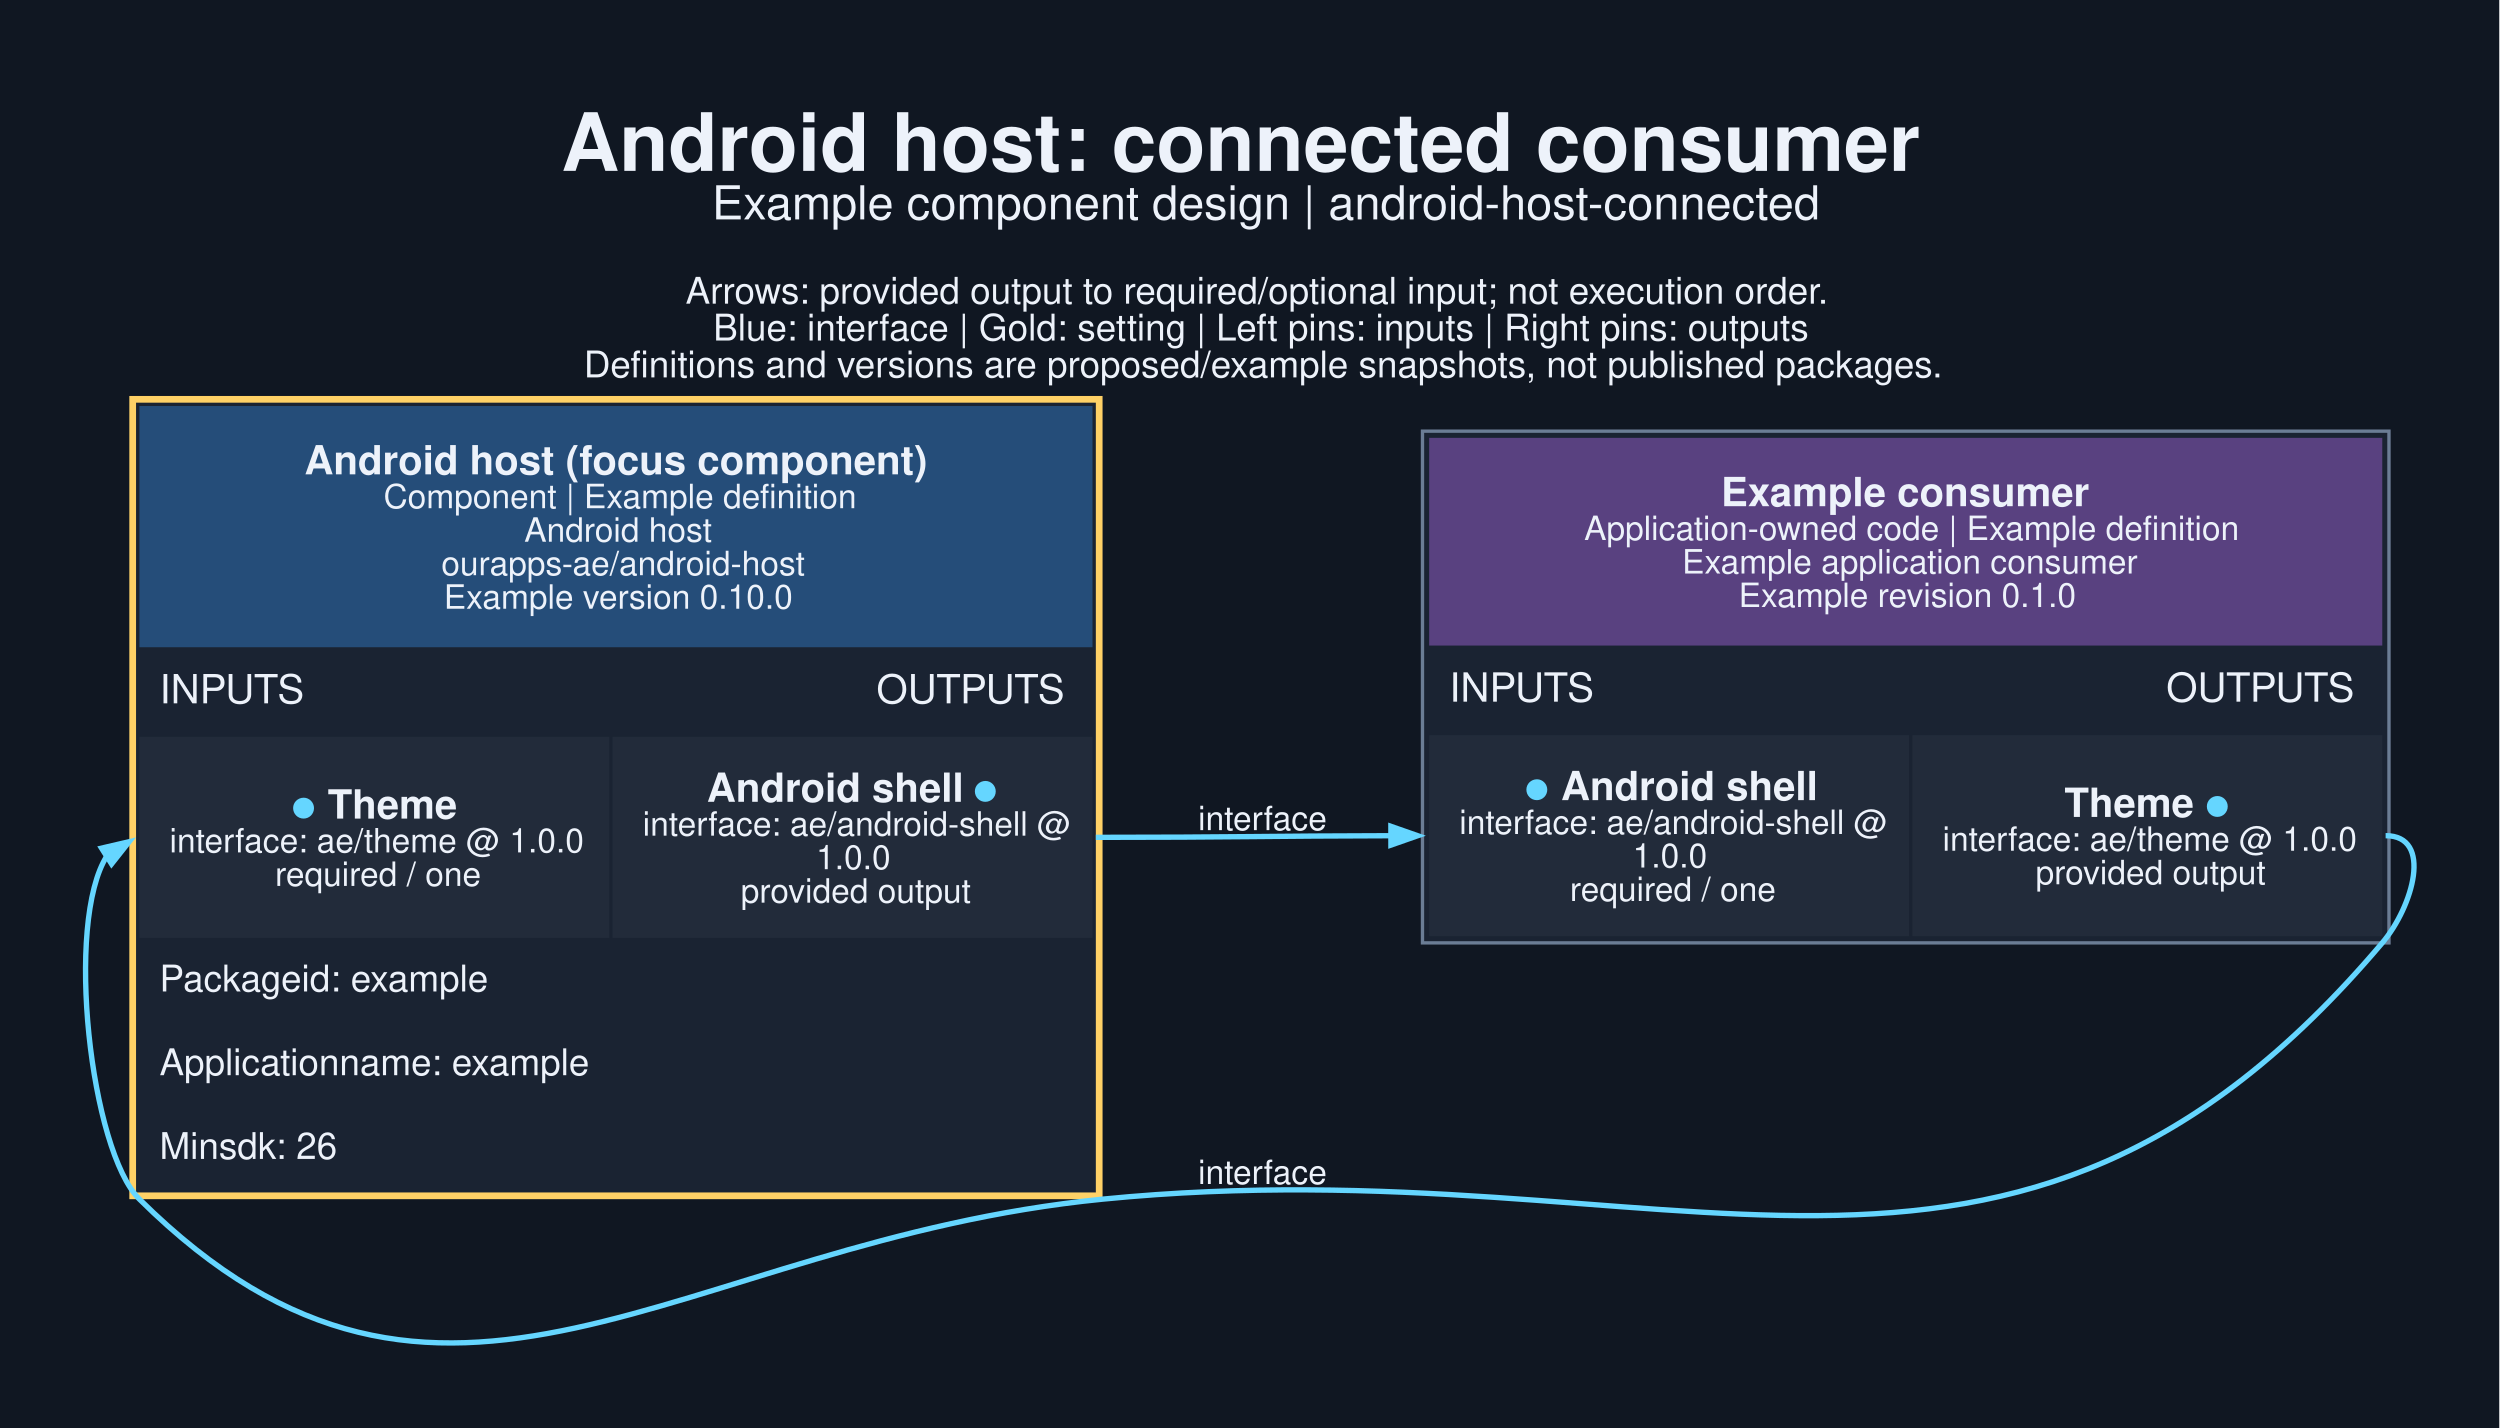
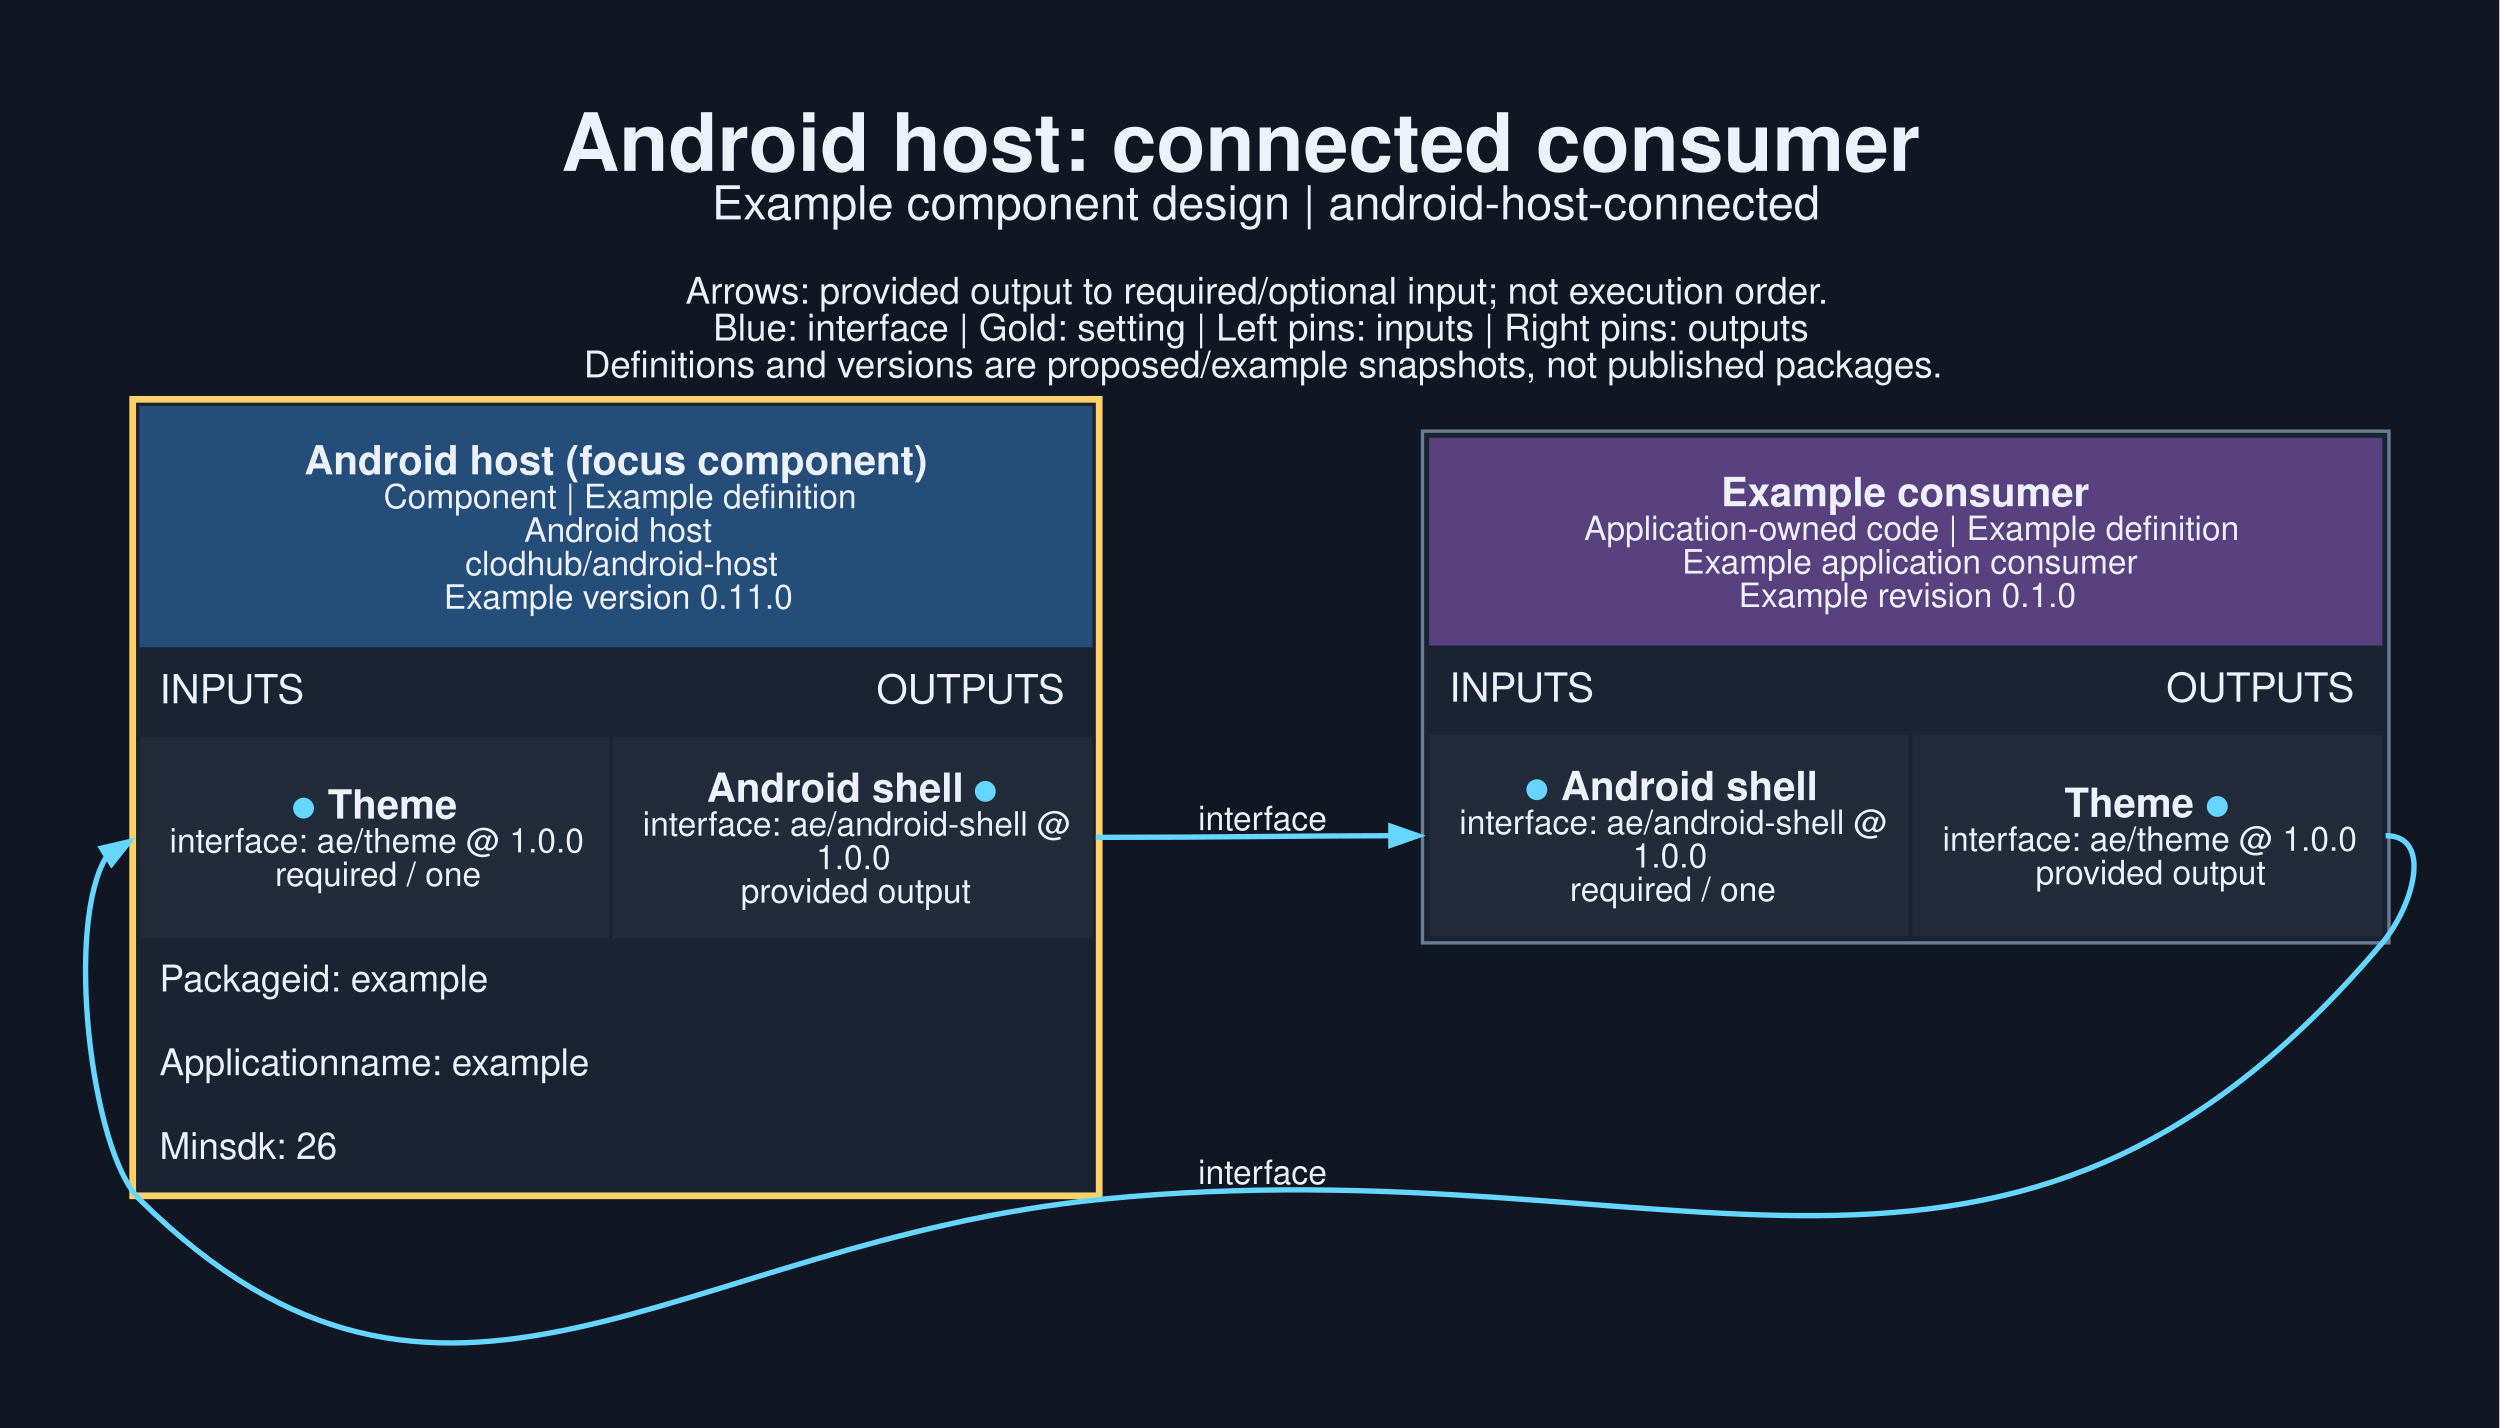
<svg xmlns="http://www.w3.org/2000/svg" width="995pt" height="568pt" viewBox="0.00 0.00 995.00 568.00">
  <g id="graph0" class="graph" transform="scale(1.33333 1.33333) rotate(0) translate(25.2 401.16)">
    <polygon fill="#101722" stroke="none" points="-25.2,25.2 -25.2,-401.16 720.83,-401.16 720.83,25.2 -25.2,25.2" />
    <text xml:space="preserve" text-anchor="start" x="142.32" y="-350.16" font-family="Helvetica,sans-Serif" font-weight="bold" font-size="24.00" fill="#edf2fa">Android host: connected consumer</text>
    <text xml:space="preserve" text-anchor="start" x="187.32" y="-335.66" font-family="Helvetica,sans-Serif" font-size="14.00" fill="#edf2fa">Example component design | android-host-connected</text>
    <text xml:space="preserve" text-anchor="start" x="179.44" y="-310.51" font-family="Helvetica,sans-Serif" font-size="11.00" fill="#edf2fa">Arrows: provided output to required/optional input; not execution order.</text>
    <text xml:space="preserve" text-anchor="start" x="187.69" y="-299.51" font-family="Helvetica,sans-Serif" font-size="11.00" fill="#edf2fa">Blue: interface | Gold: setting | Left pins: inputs | Right pins: outputs</text>
    <text xml:space="preserve" text-anchor="start" x="149.07" y="-288.51" font-family="Helvetica,sans-Serif" font-size="11.00" fill="#edf2fa">Definitions and versions are proposed/example snapshots, not published packages.</text>
    <g id="node1" class="node">
      <polygon fill="#1a2332" stroke="none" points="13.41,-43.21 13.41,-282.96 303.91,-282.96 303.91,-43.21 13.41,-43.21" />
      <polygon fill="#254d79" stroke="none" points="16.41,-207.96 16.41,-279.96 300.91,-279.96 300.91,-207.96 16.41,-207.96" />
      <text xml:space="preserve" text-anchor="start" x="65.66" y="-259.56" font-family="Helvetica,sans-Serif" font-weight="bold" font-size="12.00" fill="#edf2fa">Android host (focus component)</text>
      <text xml:space="preserve" text-anchor="start" x="89.28" y="-249.46" font-family="Helvetica,sans-Serif" font-size="10.00" fill="#edf2fa">Component | Example definition</text>
      <text xml:space="preserve" text-anchor="start" x="131.28" y="-239.46" font-family="Helvetica,sans-Serif" font-size="10.00" fill="#edf2fa">Android host</text>
-       <text xml:space="preserve" text-anchor="start" x="106.53" y="-229.46" font-family="Helvetica,sans-Serif" font-size="10.00" fill="#edf2fa">ourapps-ae/android-host</text>
-       <text xml:space="preserve" text-anchor="start" x="107.28" y="-219.46" font-family="Helvetica,sans-Serif" font-size="10.00" fill="#edf2fa">Example version 0.10.0</text>
+       <text xml:space="preserve" text-anchor="start" x="113.66" y="-229.46" font-family="Helvetica,sans-Serif" font-size="10.00" fill="#edf2fa">clodhub/android-host</text>
+       <text xml:space="preserve" text-anchor="start" x="107.28" y="-219.46" font-family="Helvetica,sans-Serif" font-size="10.00" fill="#edf2fa">Example version 0.11.0</text>
      <text xml:space="preserve" text-anchor="start" x="22.41" y="-191.21" font-family="Helvetica,sans-Serif" font-size="12.00" fill="#edf2fa">INPUTS</text>
      <text xml:space="preserve" text-anchor="start" x="236.41" y="-191.21" font-family="Helvetica,sans-Serif" font-size="12.00" fill="#edf2fa">OUTPUTS</text>
      <polygon fill="#222b3a" stroke="none" points="16.41,-121.21 16.41,-181.21 156.66,-181.21 156.66,-121.21 16.41,-121.21" />
      <text xml:space="preserve" text-anchor="start" x="61.78" y="-156.81" font-family="Helvetica,sans-Serif" font-weight="bold" font-size="12.00" fill="#65d6ff">●</text>
      <text xml:space="preserve" text-anchor="start" x="69.28" y="-156.81" font-family="Helvetica,sans-Serif" font-weight="bold" font-size="12.00" fill="#edf2fa"> Theme</text>
      <text xml:space="preserve" text-anchor="start" x="25.41" y="-146.71" font-family="Helvetica,sans-Serif" font-size="10.00" fill="#edf2fa">interface: ae/theme @ 1.0.0</text>
      <text xml:space="preserve" text-anchor="start" x="56.91" y="-136.71" font-family="Helvetica,sans-Serif" font-size="10.00" fill="#edf2fa">required / one</text>
      <polygon fill="#222b3a" stroke="none" points="157.66,-121.21 157.66,-181.21 300.91,-181.21 300.91,-121.21 157.66,-121.21" />
      <text xml:space="preserve" text-anchor="start" x="185.78" y="-161.81" font-family="Helvetica,sans-Serif" font-weight="bold" font-size="12.00" fill="#edf2fa">Android shell </text>
      <text xml:space="preserve" text-anchor="start" x="265.28" y="-161.81" font-family="Helvetica,sans-Serif" font-weight="bold" font-size="12.00" fill="#65d6ff">●</text>
      <text xml:space="preserve" text-anchor="start" x="166.66" y="-151.71" font-family="Helvetica,sans-Serif" font-size="10.00" fill="#edf2fa">interface: ae/android-shell @</text>
      <text xml:space="preserve" text-anchor="start" x="218.41" y="-141.71" font-family="Helvetica,sans-Serif" font-size="10.00" fill="#edf2fa">1.0.0</text>
      <text xml:space="preserve" text-anchor="start" x="195.91" y="-131.71" font-family="Helvetica,sans-Serif" font-size="10.00" fill="#edf2fa">provided output</text>
      <text xml:space="preserve" text-anchor="start" x="22.41" y="-105.21" font-family="Helvetica,sans-Serif" font-size="11.00" fill="#edf2fa">Packageid: example</text>
      <text xml:space="preserve" text-anchor="start" x="22.41" y="-80.21" font-family="Helvetica,sans-Serif" font-size="11.00" fill="#edf2fa">Applicationname: example</text>
      <text xml:space="preserve" text-anchor="start" x="22.41" y="-55.21" font-family="Helvetica,sans-Serif" font-size="11.00" fill="#edf2fa">Minsdk: 26</text>
      <polygon fill="none" stroke="#ffd166" stroke-width="2" points="14.41,-44.21 14.41,-281.96 302.91,-281.96 302.91,-44.21 14.41,-44.21" />
    </g>
    <g id="node2" class="node">
      <polygon fill="#1a2332" stroke="none" points="399.41,-119.71 399.41,-272.46 687.91,-272.46 687.91,-119.71 399.41,-119.71" />
      <polygon fill="#594180" stroke="none" points="401.41,-208.46 401.41,-270.46 685.91,-270.46 685.91,-208.46 401.41,-208.46" />
      <text xml:space="preserve" text-anchor="start" x="488.53" y="-250.06" font-family="Helvetica,sans-Serif" font-weight="bold" font-size="12.00" fill="#edf2fa">Example consumer</text>
      <text xml:space="preserve" text-anchor="start" x="447.66" y="-239.96" font-family="Helvetica,sans-Serif" font-size="10.00" fill="#edf2fa">Application-owned code | Example definition</text>
      <text xml:space="preserve" text-anchor="start" x="476.91" y="-229.96" font-family="Helvetica,sans-Serif" font-size="10.00" fill="#edf2fa">Example application consumer</text>
      <text xml:space="preserve" text-anchor="start" x="493.78" y="-219.96" font-family="Helvetica,sans-Serif" font-size="10.00" fill="#edf2fa">Example revision 0.1.0</text>
      <text xml:space="preserve" text-anchor="start" x="407.41" y="-191.71" font-family="Helvetica,sans-Serif" font-size="12.00" fill="#edf2fa">INPUTS</text>
      <text xml:space="preserve" text-anchor="start" x="621.41" y="-191.71" font-family="Helvetica,sans-Serif" font-size="12.00" fill="#edf2fa">OUTPUTS</text>
      <polygon fill="#222b3a" stroke="none" points="401.41,-121.71 401.41,-181.71 544.66,-181.71 544.66,-121.71 401.41,-121.71" />
      <text xml:space="preserve" text-anchor="start" x="429.91" y="-162.31" font-family="Helvetica,sans-Serif" font-weight="bold" font-size="12.00" fill="#65d6ff">●</text>
      <text xml:space="preserve" text-anchor="start" x="437.41" y="-162.31" font-family="Helvetica,sans-Serif" font-weight="bold" font-size="12.00" fill="#edf2fa"> Android shell</text>
      <text xml:space="preserve" text-anchor="start" x="410.41" y="-152.21" font-family="Helvetica,sans-Serif" font-size="10.00" fill="#edf2fa">interface: ae/android-shell @</text>
      <text xml:space="preserve" text-anchor="start" x="462.16" y="-142.21" font-family="Helvetica,sans-Serif" font-size="10.00" fill="#edf2fa">1.0.0</text>
      <text xml:space="preserve" text-anchor="start" x="443.41" y="-132.21" font-family="Helvetica,sans-Serif" font-size="10.00" fill="#edf2fa">required / one</text>
      <polygon fill="#222b3a" stroke="none" points="545.66,-121.71 545.66,-181.71 685.91,-181.71 685.91,-121.71 545.66,-121.71" />
      <text xml:space="preserve" text-anchor="start" x="591.03" y="-157.31" font-family="Helvetica,sans-Serif" font-weight="bold" font-size="12.00" fill="#edf2fa">Theme </text>
      <text xml:space="preserve" text-anchor="start" x="633.03" y="-157.31" font-family="Helvetica,sans-Serif" font-weight="bold" font-size="12.00" fill="#65d6ff">●</text>
      <text xml:space="preserve" text-anchor="start" x="554.66" y="-147.21" font-family="Helvetica,sans-Serif" font-size="10.00" fill="#edf2fa">interface: ae/theme @ 1.0.0</text>
      <text xml:space="preserve" text-anchor="start" x="582.41" y="-137.21" font-family="Helvetica,sans-Serif" font-size="10.00" fill="#edf2fa">provided output</text>
      <polygon fill="none" stroke="#6b7d95" points="399.41,-119.71 399.41,-272.46 687.91,-272.46 687.91,-119.71 399.41,-119.71" />
    </g>
    <g id="edge1" class="edge">
      <path fill="none" stroke="#65d6ff" stroke-width="1.6" d="M301.91,-151.21C342.1,-151.21 354.61,-151.63 390.26,-151.7" />
      <polygon fill="#65d6ff" stroke="#65d6ff" stroke-width="1.6" points="389.98,-154.5 397.99,-151.7 389.99,-148.9 389.98,-154.5" />
      <text xml:space="preserve" text-anchor="middle" x="351.66" y="-153.36" font-family="Helvetica,sans-Serif" font-size="10.00" fill="#edf2fa">interface</text>
    </g>
    <g id="edge2" class="edge">
      <path fill="none" stroke="#65d6ff" stroke-width="1.6" d="M686.91,-151.71C701.14,-151.71 695.1,-130.57 685.91,-119.71 574.07,12.48 476.21,-60.29 303.91,-43.21 176.75,-30.6 107.18,46.73 16.41,-43.21 1.89,-57.59 -6.03,-125.79 6.76,-145.73" />
      <polygon fill="#65d6ff" stroke="#65d6ff" stroke-width="1.6" points="5.11,-147.99 13.36,-149.91 8.1,-143.26 5.11,-147.99" />
      <text xml:space="preserve" text-anchor="middle" x="351.66" y="-47.73" font-family="Helvetica,sans-Serif" font-size="10.00" fill="#edf2fa">interface</text>
    </g>
  </g>
</svg>
